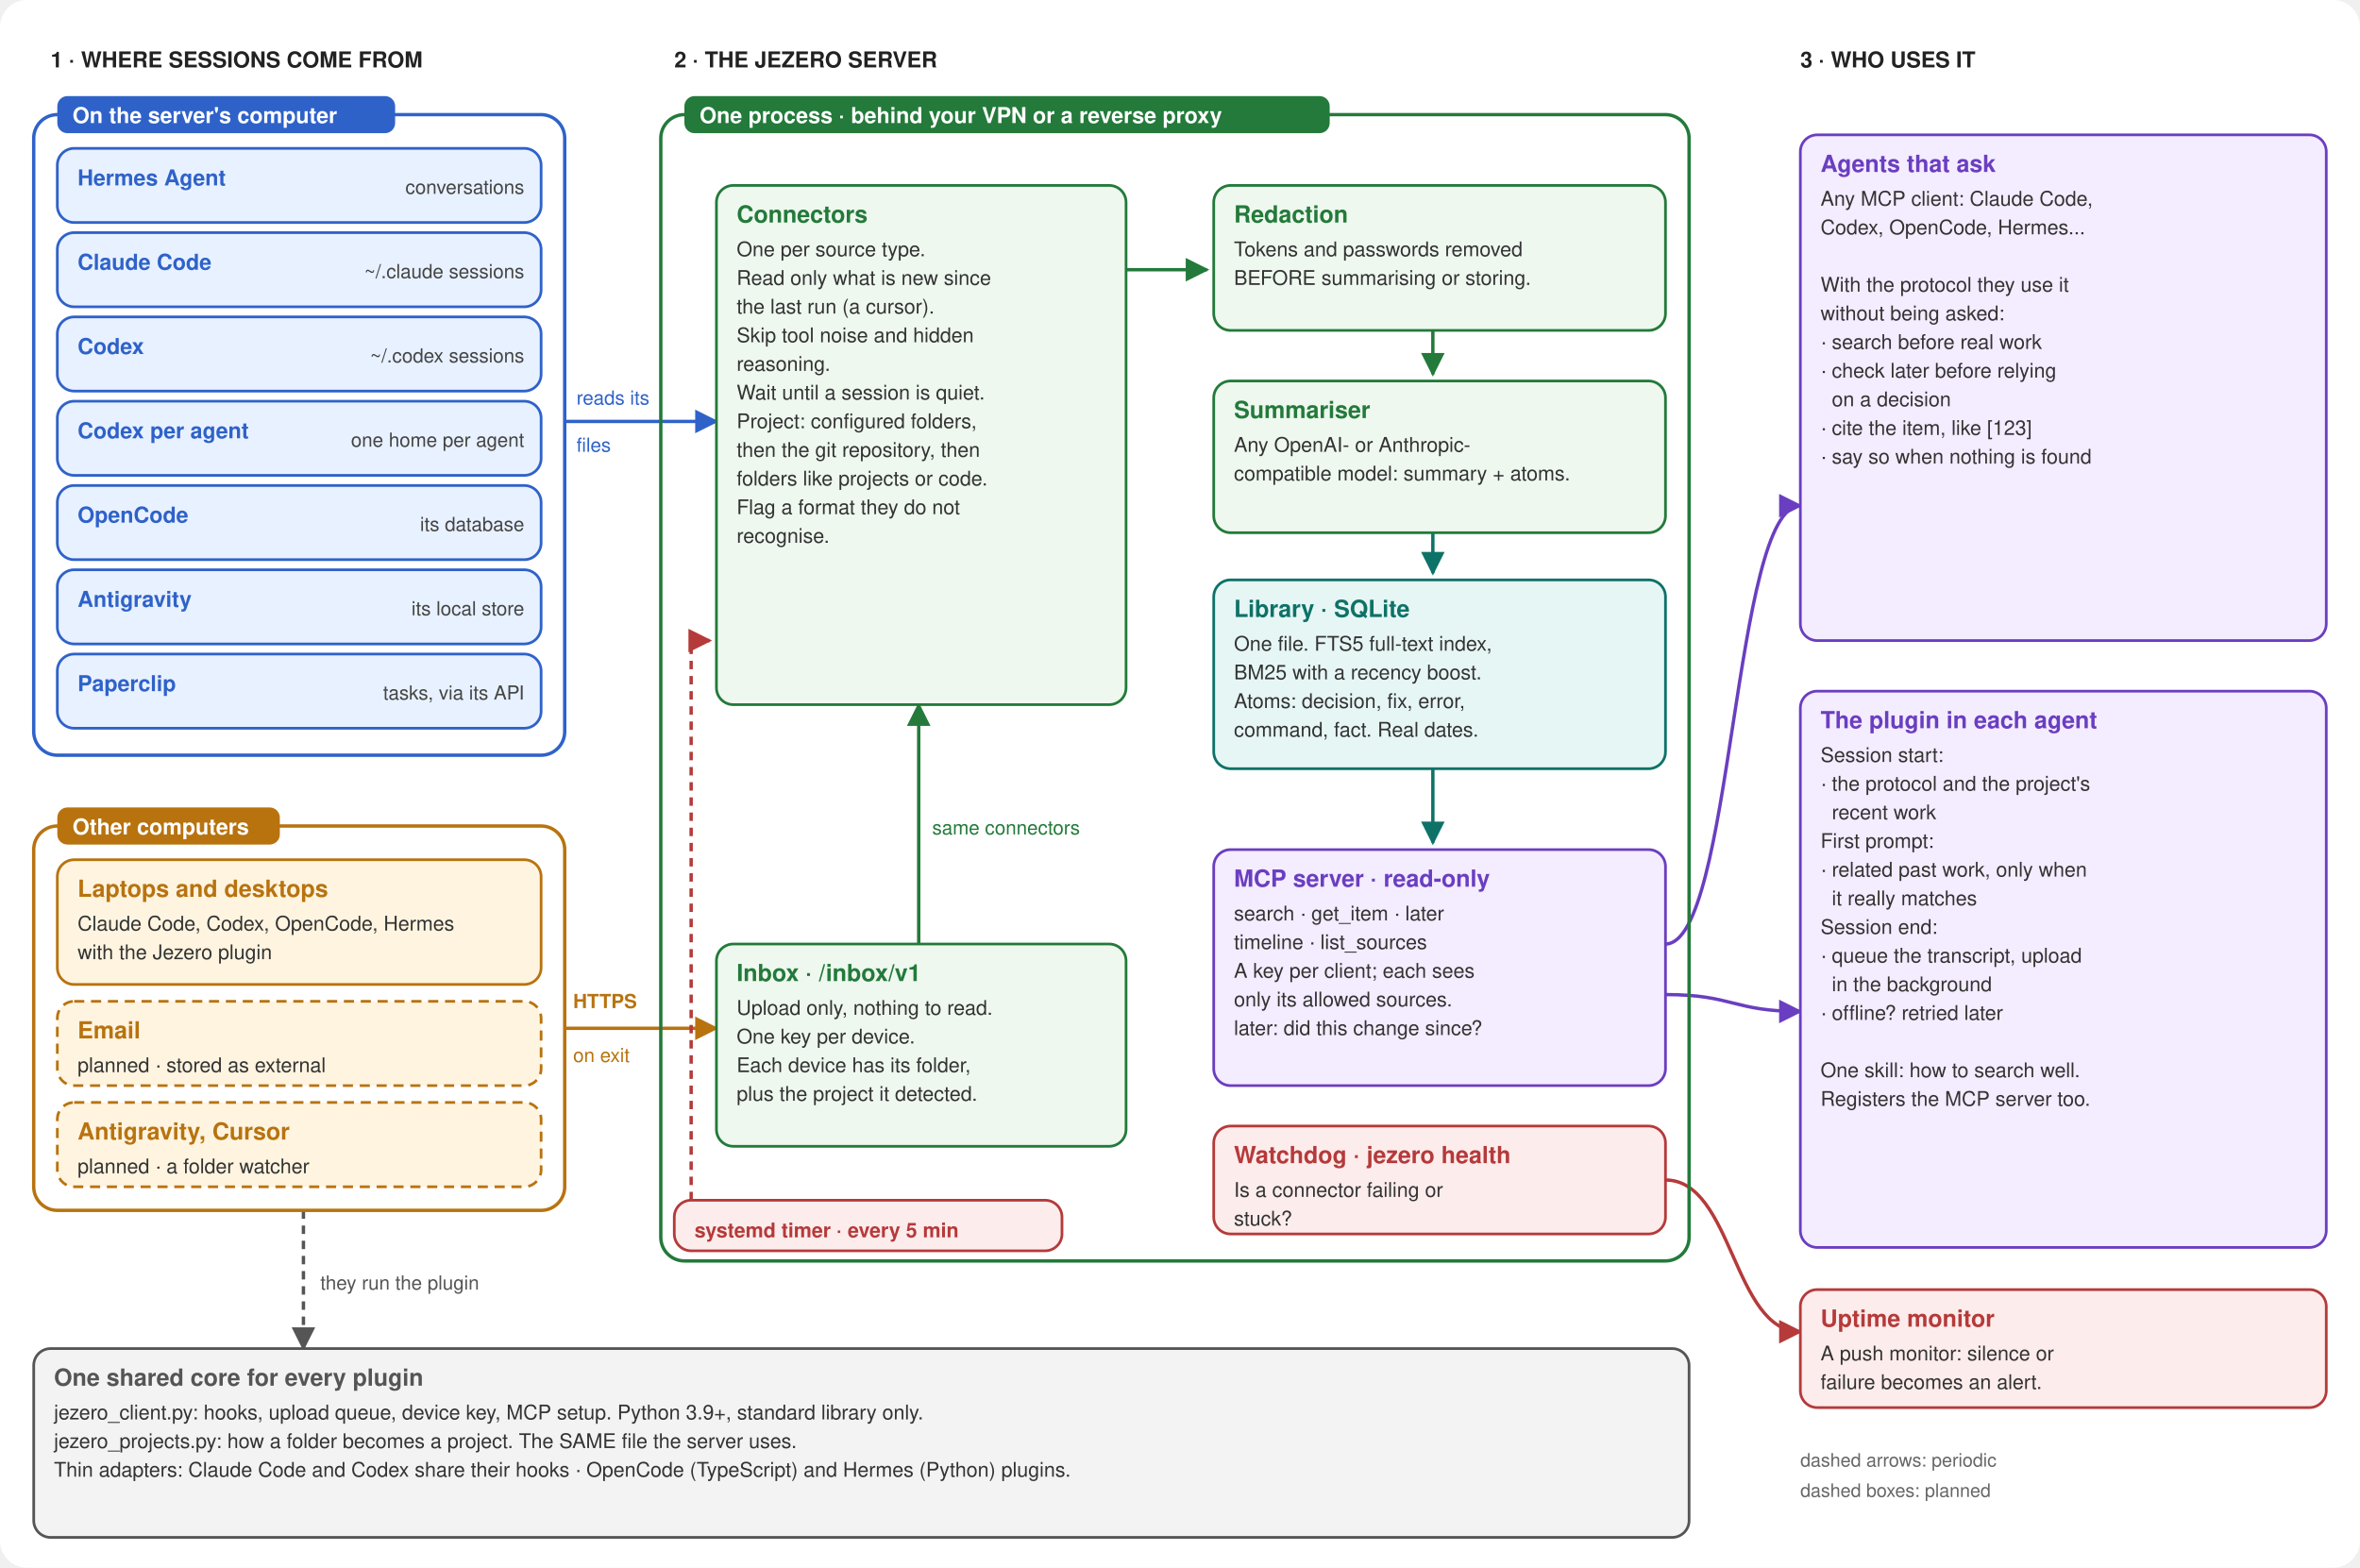
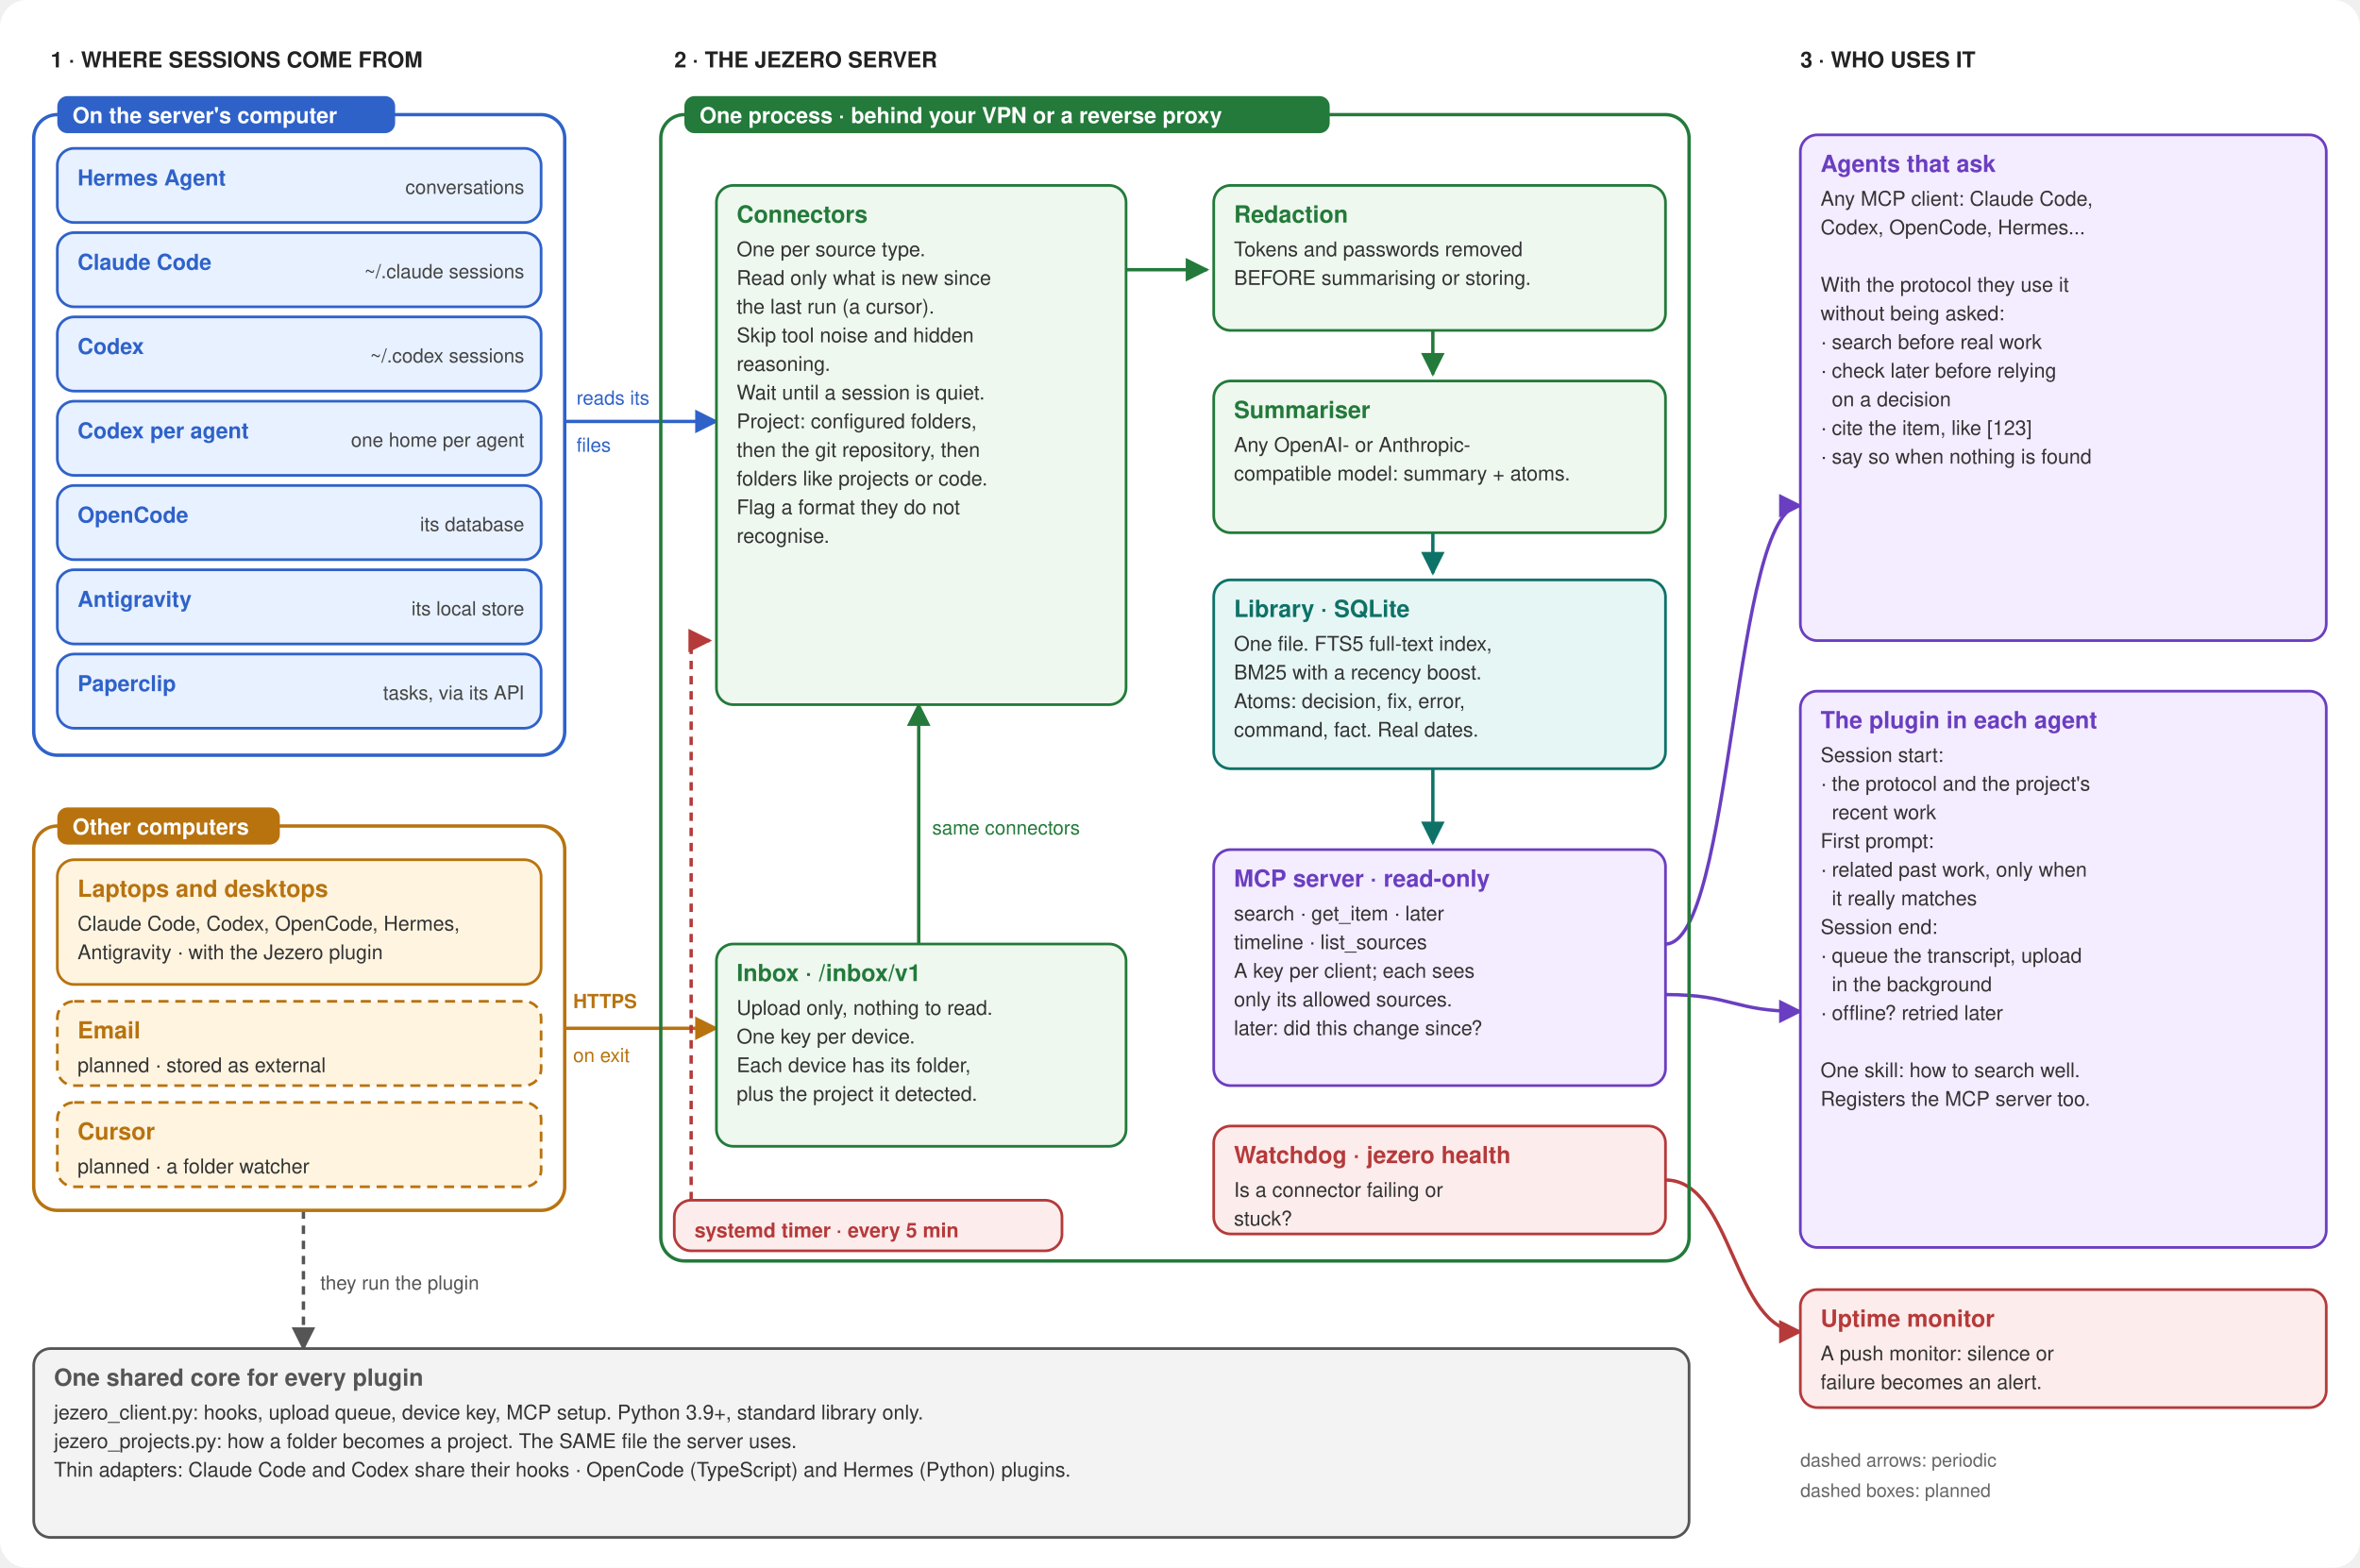
<svg xmlns="http://www.w3.org/2000/svg" viewBox="0 0 1400 930" width="1400" height="930" font-family="-apple-system, BlinkMacSystemFont, Segoe UI, Helvetica, Arial, sans-serif">
  <defs>
    <marker id="m0e7268" viewBox="0 0 10 10" refX="9" refY="5" markerWidth="7" markerHeight="7" orient="auto-start-reverse">
      <path d="M0,0 L10,5 L0,10 z" fill="#0e7268" />
    </marker>
    <marker id="m237a3a" viewBox="0 0 10 10" refX="9" refY="5" markerWidth="7" markerHeight="7" orient="auto-start-reverse">
      <path d="M0,0 L10,5 L0,10 z" fill="#237a3a" />
    </marker>
    <marker id="m2f62c9" viewBox="0 0 10 10" refX="9" refY="5" markerWidth="7" markerHeight="7" orient="auto-start-reverse">
      <path d="M0,0 L10,5 L0,10 z" fill="#2f62c9" />
    </marker>
    <marker id="m555555" viewBox="0 0 10 10" refX="9" refY="5" markerWidth="7" markerHeight="7" orient="auto-start-reverse">
      <path d="M0,0 L10,5 L0,10 z" fill="#555555" />
    </marker>
    <marker id="m6a3ec0" viewBox="0 0 10 10" refX="9" refY="5" markerWidth="7" markerHeight="7" orient="auto-start-reverse">
      <path d="M0,0 L10,5 L0,10 z" fill="#6a3ec0" />
    </marker>
    <marker id="mb53a3a" viewBox="0 0 10 10" refX="9" refY="5" markerWidth="7" markerHeight="7" orient="auto-start-reverse">
      <path d="M0,0 L10,5 L0,10 z" fill="#b53a3a" />
    </marker>
    <marker id="mb8730f" viewBox="0 0 10 10" refX="9" refY="5" markerWidth="7" markerHeight="7" orient="auto-start-reverse">
      <path d="M0,0 L10,5 L0,10 z" fill="#b8730f" />
    </marker>
  </defs>
  <rect width="1400" height="930" rx="16" fill="#ffffff" />
  <path d="M335,250 L425,250" fill="none" stroke="#2f62c9" stroke-width="2" marker-end="url(#m2f62c9)" />
  <text xml:space="preserve" x="342" y="240" font-size="11.5" font-weight="400" fill="#2f62c9" text-anchor="start">reads its</text>
  <text xml:space="preserve" x="342" y="268" font-size="11.5" font-weight="400" fill="#2f62c9" text-anchor="start">files</text>
  <path d="M335,610 L425,610" fill="none" stroke="#b8730f" stroke-width="2" marker-end="url(#mb8730f)" />
  <text xml:space="preserve" x="340" y="598" font-size="11.5" font-weight="700" fill="#b8730f" text-anchor="start">HTTPS</text>
  <text xml:space="preserve" x="340" y="630" font-size="11.5" font-weight="400" fill="#b8730f" text-anchor="start">on exit</text>
  <path d="M545,560 L545,418" fill="none" stroke="#237a3a" stroke-width="2" marker-end="url(#m237a3a)" />
  <text xml:space="preserve" x="553" y="495" font-size="11.5" font-weight="400" fill="#237a3a" text-anchor="start">same connectors</text>
  <path d="M410,712 L410,380 L421,380" fill="none" stroke="#b53a3a" stroke-width="2" stroke-dasharray="5 4" marker-end="url(#mb53a3a)" />
  <path d="M668,160 L716,160" fill="none" stroke="#237a3a" stroke-width="2" marker-end="url(#m237a3a)" />
  <path d="M850,196 L850,222" fill="none" stroke="#237a3a" stroke-width="2" marker-end="url(#m237a3a)" />
  <path d="M850,316 L850,340" fill="none" stroke="#0e7268" stroke-width="2" marker-end="url(#m0e7268)" />
  <path d="M850,456 L850,500" fill="none" stroke="#0e7268" stroke-width="2" marker-end="url(#m0e7268)" />
  <path d="M988,560 C1028.0,560 1028.0,300 1068,300" fill="none" stroke="#6a3ec0" stroke-width="2" marker-end="url(#m6a3ec0)" />
  <path d="M988,590 C1028.0,590 1028.0,600 1068,600" fill="none" stroke="#6a3ec0" stroke-width="2" marker-end="url(#m6a3ec0)" />
  <path d="M988,700 C1028.0,700 1028.0,790 1068,790" fill="none" stroke="#b53a3a" stroke-width="2" marker-end="url(#mb53a3a)" />
  <path d="M180,718 L180,800" fill="none" stroke="#555555" stroke-width="2" stroke-dasharray="5 4" marker-end="url(#m555555)" />
  <text xml:space="preserve" x="190" y="765" font-size="11.5" font-weight="400" fill="#555555" text-anchor="start">they run the plugin</text>
  <text xml:space="preserve" x="30" y="40" font-size="13" font-weight="800" fill="#222" text-anchor="start">1 · WHERE SESSIONS COME FROM</text>
  <text xml:space="preserve" x="400" y="40" font-size="13" font-weight="800" fill="#222" text-anchor="start">2 · THE JEZERO SERVER</text>
  <text xml:space="preserve" x="1068" y="40" font-size="13" font-weight="800" fill="#222" text-anchor="start">3 · WHO USES IT</text>
  <rect x="20" y="68" width="315" height="380" rx="14" fill="none" stroke="#2f62c9" stroke-width="2" />
  <rect x="34" y="57" width="200.4" height="22" rx="6" fill="#2f62c9" />
  <text xml:space="preserve" x="43" y="73" font-size="13" font-weight="700" fill="#ffffff" text-anchor="start">On the server's computer</text>
  <rect x="34" y="88" width="287" height="44" rx="10" fill="#e8f1ff" stroke="#2f62c9" stroke-width="1.6" />
  <text xml:space="preserve" x="46" y="110" font-size="13" font-weight="700" fill="#2f62c9" text-anchor="start">Hermes Agent</text>
  <text xml:space="preserve" x="311" y="115" font-size="11.5" font-weight="400" fill="#444" text-anchor="end">conversations</text>
  <rect x="34" y="138" width="287" height="44" rx="10" fill="#e8f1ff" stroke="#2f62c9" stroke-width="1.6" />
  <text xml:space="preserve" x="46" y="160" font-size="13" font-weight="700" fill="#2f62c9" text-anchor="start">Claude Code</text>
  <text xml:space="preserve" x="311" y="165" font-size="11.5" font-weight="400" fill="#444" text-anchor="end">~/.claude sessions</text>
  <rect x="34" y="188" width="287" height="44" rx="10" fill="#e8f1ff" stroke="#2f62c9" stroke-width="1.6" />
  <text xml:space="preserve" x="46" y="210" font-size="13" font-weight="700" fill="#2f62c9" text-anchor="start">Codex</text>
  <text xml:space="preserve" x="311" y="215" font-size="11.5" font-weight="400" fill="#444" text-anchor="end">~/.codex sessions</text>
  <rect x="34" y="238" width="287" height="44" rx="10" fill="#e8f1ff" stroke="#2f62c9" stroke-width="1.6" />
  <text xml:space="preserve" x="46" y="260" font-size="13" font-weight="700" fill="#2f62c9" text-anchor="start">Codex per agent</text>
  <text xml:space="preserve" x="311" y="265" font-size="11.5" font-weight="400" fill="#444" text-anchor="end">one home per agent</text>
  <rect x="34" y="288" width="287" height="44" rx="10" fill="#e8f1ff" stroke="#2f62c9" stroke-width="1.6" />
  <text xml:space="preserve" x="46" y="310" font-size="13" font-weight="700" fill="#2f62c9" text-anchor="start">OpenCode</text>
  <text xml:space="preserve" x="311" y="315" font-size="11.5" font-weight="400" fill="#444" text-anchor="end">its database</text>
  <rect x="34" y="338" width="287" height="44" rx="10" fill="#e8f1ff" stroke="#2f62c9" stroke-width="1.6" />
  <text xml:space="preserve" x="46" y="360" font-size="13" font-weight="700" fill="#2f62c9" text-anchor="start">Antigravity</text>
  <text xml:space="preserve" x="311" y="365" font-size="11.5" font-weight="400" fill="#444" text-anchor="end">its local store</text>
  <rect x="34" y="388" width="287" height="44" rx="10" fill="#e8f1ff" stroke="#2f62c9" stroke-width="1.6" />
  <text xml:space="preserve" x="46" y="410" font-size="13" font-weight="700" fill="#2f62c9" text-anchor="start">Paperclip</text>
  <text xml:space="preserve" x="311" y="415" font-size="11.5" font-weight="400" fill="#444" text-anchor="end">tasks, via its API</text>
  <rect x="20" y="490" width="315" height="228" rx="14" fill="none" stroke="#b8730f" stroke-width="2" />
  <rect x="34" y="479" width="132.0" height="22" rx="6" fill="#b8730f" />
  <text xml:space="preserve" x="43" y="495" font-size="13" font-weight="700" fill="#ffffff" text-anchor="start">Other computers</text>
  <rect x="34" y="510" width="287" height="74" rx="10" fill="#fff4e0" stroke="#b8730f" stroke-width="1.6" />
  <text xml:space="preserve" x="46" y="532" font-size="14" font-weight="700" fill="#b8730f" text-anchor="start">Laptops and desktops</text>
-   <text xml:space="preserve" x="46" y="552" font-size="12" font-weight="400" fill="#333" text-anchor="start">Claude Code, Codex, OpenCode, Hermes</text>
-   <text xml:space="preserve" x="46" y="569" font-size="12" font-weight="400" fill="#333" text-anchor="start">with the Jezero plugin</text>
+   <text xml:space="preserve" x="46" y="552" font-size="12" font-weight="400" fill="#333" text-anchor="start">Claude Code, Codex, OpenCode, Hermes,</text>
+   <text xml:space="preserve" x="46" y="569" font-size="12" font-weight="400" fill="#333" text-anchor="start">Antigravity · with the Jezero plugin</text>
  <rect x="34" y="594" width="287" height="50" rx="10" fill="#fff4e0" stroke="#b8730f" stroke-width="1.6" stroke-dasharray="6 4" />
  <text xml:space="preserve" x="46" y="616" font-size="14" font-weight="700" fill="#b8730f" text-anchor="start">Email</text>
  <text xml:space="preserve" x="46" y="636" font-size="12" font-weight="400" fill="#333" text-anchor="start">planned · stored as external</text>
  <rect x="34" y="654" width="287" height="50" rx="10" fill="#fff4e0" stroke="#b8730f" stroke-width="1.6" stroke-dasharray="6 4" />
-   <text xml:space="preserve" x="46" y="676" font-size="14" font-weight="700" fill="#b8730f" text-anchor="start">Antigravity, Cursor</text>
+   <text xml:space="preserve" x="46" y="676" font-size="14" font-weight="700" fill="#b8730f" text-anchor="start">Cursor</text>
  <text xml:space="preserve" x="46" y="696" font-size="12" font-weight="400" fill="#333" text-anchor="start">planned · a folder watcher</text>
  <rect x="392" y="68" width="610" height="680" rx="14" fill="none" stroke="#237a3a" stroke-width="2" />
  <rect x="406" y="57" width="382.8" height="22" rx="6" fill="#237a3a" />
  <text xml:space="preserve" x="415" y="73" font-size="13" font-weight="700" fill="#ffffff" text-anchor="start">One process · behind your VPN or a reverse proxy</text>
  <rect x="425" y="110" width="243" height="308" rx="10" fill="#eef8ef" stroke="#237a3a" stroke-width="1.6" />
  <text xml:space="preserve" x="437" y="132" font-size="14" font-weight="700" fill="#237a3a" text-anchor="start">Connectors</text>
  <text xml:space="preserve" x="437" y="152" font-size="12" font-weight="400" fill="#333" text-anchor="start">One per source type.</text>
  <text xml:space="preserve" x="437" y="169" font-size="12" font-weight="400" fill="#333" text-anchor="start">Read only what is new since</text>
  <text xml:space="preserve" x="437" y="186" font-size="12" font-weight="400" fill="#333" text-anchor="start">the last run (a cursor).</text>
  <text xml:space="preserve" x="437" y="203" font-size="12" font-weight="400" fill="#333" text-anchor="start">Skip tool noise and hidden</text>
  <text xml:space="preserve" x="437" y="220" font-size="12" font-weight="400" fill="#333" text-anchor="start">reasoning.</text>
  <text xml:space="preserve" x="437" y="237" font-size="12" font-weight="400" fill="#333" text-anchor="start">Wait until a session is quiet.</text>
  <text xml:space="preserve" x="437" y="254" font-size="12" font-weight="400" fill="#333" text-anchor="start">Project: configured folders,</text>
  <text xml:space="preserve" x="437" y="271" font-size="12" font-weight="400" fill="#333" text-anchor="start">then the git repository, then</text>
  <text xml:space="preserve" x="437" y="288" font-size="12" font-weight="400" fill="#333" text-anchor="start">folders like projects or code.</text>
  <text xml:space="preserve" x="437" y="305" font-size="12" font-weight="400" fill="#333" text-anchor="start">Flag a format they do not</text>
  <text xml:space="preserve" x="437" y="322" font-size="12" font-weight="400" fill="#333" text-anchor="start">recognise.</text>
  <rect x="425" y="560" width="243" height="120" rx="10" fill="#eef8ef" stroke="#237a3a" stroke-width="1.6" />
  <text xml:space="preserve" x="437" y="582" font-size="14" font-weight="700" fill="#237a3a" text-anchor="start">Inbox · /inbox/v1</text>
  <text xml:space="preserve" x="437" y="602" font-size="12" font-weight="400" fill="#333" text-anchor="start">Upload only, nothing to read.</text>
  <text xml:space="preserve" x="437" y="619" font-size="12" font-weight="400" fill="#333" text-anchor="start">One key per device.</text>
  <text xml:space="preserve" x="437" y="636" font-size="12" font-weight="400" fill="#333" text-anchor="start">Each device has its folder,</text>
  <text xml:space="preserve" x="437" y="653" font-size="12" font-weight="400" fill="#333" text-anchor="start">plus the project it detected.</text>
  <rect x="400" y="712" width="230" height="30" rx="10" fill="#fdecec" stroke="#b53a3a" stroke-width="1.6" />
  <text xml:space="preserve" x="412" y="734" font-size="12" font-weight="700" fill="#b53a3a" text-anchor="start">systemd timer · every 5 min</text>
  <rect x="720" y="110" width="268" height="86" rx="10" fill="#eef8ef" stroke="#237a3a" stroke-width="1.6" />
  <text xml:space="preserve" x="732" y="132" font-size="14" font-weight="700" fill="#237a3a" text-anchor="start">Redaction</text>
  <text xml:space="preserve" x="732" y="152" font-size="12" font-weight="400" fill="#333" text-anchor="start">Tokens and passwords removed</text>
  <text xml:space="preserve" x="732" y="169" font-size="12" font-weight="400" fill="#333" text-anchor="start">BEFORE summarising or storing.</text>
  <rect x="720" y="226" width="268" height="90" rx="10" fill="#eef8ef" stroke="#237a3a" stroke-width="1.6" />
  <text xml:space="preserve" x="732" y="248" font-size="14" font-weight="700" fill="#237a3a" text-anchor="start">Summariser</text>
  <text xml:space="preserve" x="732" y="268" font-size="12" font-weight="400" fill="#333" text-anchor="start">Any OpenAI- or Anthropic-</text>
  <text xml:space="preserve" x="732" y="285" font-size="12" font-weight="400" fill="#333" text-anchor="start">compatible model: summary + atoms.</text>
  <rect x="720" y="344" width="268" height="112" rx="10" fill="#e6f6f4" stroke="#0e7268" stroke-width="1.6" />
  <text xml:space="preserve" x="732" y="366" font-size="14" font-weight="700" fill="#0e7268" text-anchor="start">Library · SQLite</text>
  <text xml:space="preserve" x="732" y="386" font-size="12" font-weight="400" fill="#333" text-anchor="start">One file. FTS5 full-text index,</text>
  <text xml:space="preserve" x="732" y="403" font-size="12" font-weight="400" fill="#333" text-anchor="start">BM25 with a recency boost.</text>
  <text xml:space="preserve" x="732" y="420" font-size="12" font-weight="400" fill="#333" text-anchor="start">Atoms: decision, fix, error,</text>
  <text xml:space="preserve" x="732" y="437" font-size="12" font-weight="400" fill="#333" text-anchor="start">command, fact. Real dates.</text>
  <rect x="720" y="504" width="268" height="140" rx="10" fill="#f4ecff" stroke="#6a3ec0" stroke-width="1.6" />
  <text xml:space="preserve" x="732" y="526" font-size="14" font-weight="700" fill="#6a3ec0" text-anchor="start">MCP server · read-only</text>
  <text xml:space="preserve" x="732" y="546" font-size="12" font-weight="400" fill="#333" text-anchor="start">search · get_item · later</text>
  <text xml:space="preserve" x="732" y="563" font-size="12" font-weight="400" fill="#333" text-anchor="start">timeline · list_sources</text>
  <text xml:space="preserve" x="732" y="580" font-size="12" font-weight="400" fill="#333" text-anchor="start">A key per client; each sees</text>
  <text xml:space="preserve" x="732" y="597" font-size="12" font-weight="400" fill="#333" text-anchor="start">only its allowed sources.</text>
  <text xml:space="preserve" x="732" y="614" font-size="12" font-weight="400" fill="#333" text-anchor="start">later: did this change since?</text>
  <rect x="720" y="668" width="268" height="64" rx="10" fill="#fdecec" stroke="#b53a3a" stroke-width="1.6" />
  <text xml:space="preserve" x="732" y="690" font-size="14" font-weight="700" fill="#b53a3a" text-anchor="start">Watchdog · jezero health</text>
  <text xml:space="preserve" x="732" y="710" font-size="12" font-weight="400" fill="#333" text-anchor="start">Is a connector failing or</text>
  <text xml:space="preserve" x="732" y="727" font-size="12" font-weight="400" fill="#333" text-anchor="start">stuck?</text>
  <rect x="1068" y="80" width="312" height="300" rx="10" fill="#f4ecff" stroke="#6a3ec0" stroke-width="1.6" />
  <text xml:space="preserve" x="1080" y="102" font-size="14" font-weight="700" fill="#6a3ec0" text-anchor="start">Agents that ask</text>
  <text xml:space="preserve" x="1080" y="122" font-size="12" font-weight="400" fill="#333" text-anchor="start">Any MCP client: Claude Code,</text>
  <text xml:space="preserve" x="1080" y="139" font-size="12" font-weight="400" fill="#333" text-anchor="start">Codex, OpenCode, Hermes...</text>
  <text xml:space="preserve" x="1080" y="156" font-size="12" font-weight="400" fill="#333" text-anchor="start" />
  <text xml:space="preserve" x="1080" y="173" font-size="12" font-weight="400" fill="#333" text-anchor="start">With the protocol they use it</text>
  <text xml:space="preserve" x="1080" y="190" font-size="12" font-weight="400" fill="#333" text-anchor="start">without being asked:</text>
  <text xml:space="preserve" x="1080" y="207" font-size="12" font-weight="400" fill="#333" text-anchor="start">· search before real work</text>
  <text xml:space="preserve" x="1080" y="224" font-size="12" font-weight="400" fill="#333" text-anchor="start">· check later before relying</text>
  <text xml:space="preserve" x="1080" y="241" font-size="12" font-weight="400" fill="#333" text-anchor="start">  on a decision</text>
  <text xml:space="preserve" x="1080" y="258" font-size="12" font-weight="400" fill="#333" text-anchor="start">· cite the item, like [123]</text>
  <text xml:space="preserve" x="1080" y="275" font-size="12" font-weight="400" fill="#333" text-anchor="start">· say so when nothing is found</text>
  <rect x="1068" y="410" width="312" height="330" rx="10" fill="#f4ecff" stroke="#6a3ec0" stroke-width="1.6" />
  <text xml:space="preserve" x="1080" y="432" font-size="14" font-weight="700" fill="#6a3ec0" text-anchor="start">The plugin in each agent</text>
  <text xml:space="preserve" x="1080" y="452" font-size="12" font-weight="400" fill="#333" text-anchor="start">Session start:</text>
  <text xml:space="preserve" x="1080" y="469" font-size="12" font-weight="400" fill="#333" text-anchor="start">· the protocol and the project's</text>
  <text xml:space="preserve" x="1080" y="486" font-size="12" font-weight="400" fill="#333" text-anchor="start">  recent work</text>
  <text xml:space="preserve" x="1080" y="503" font-size="12" font-weight="400" fill="#333" text-anchor="start">First prompt:</text>
  <text xml:space="preserve" x="1080" y="520" font-size="12" font-weight="400" fill="#333" text-anchor="start">· related past work, only when</text>
  <text xml:space="preserve" x="1080" y="537" font-size="12" font-weight="400" fill="#333" text-anchor="start">  it really matches</text>
  <text xml:space="preserve" x="1080" y="554" font-size="12" font-weight="400" fill="#333" text-anchor="start">Session end:</text>
  <text xml:space="preserve" x="1080" y="571" font-size="12" font-weight="400" fill="#333" text-anchor="start">· queue the transcript, upload</text>
  <text xml:space="preserve" x="1080" y="588" font-size="12" font-weight="400" fill="#333" text-anchor="start">  in the background</text>
  <text xml:space="preserve" x="1080" y="605" font-size="12" font-weight="400" fill="#333" text-anchor="start">· offline? retried later</text>
  <text xml:space="preserve" x="1080" y="622" font-size="12" font-weight="400" fill="#333" text-anchor="start" />
  <text xml:space="preserve" x="1080" y="639" font-size="12" font-weight="400" fill="#333" text-anchor="start">One skill: how to search well.</text>
  <text xml:space="preserve" x="1080" y="656" font-size="12" font-weight="400" fill="#333" text-anchor="start">Registers the MCP server too.</text>
  <rect x="1068" y="765" width="312" height="70" rx="10" fill="#fdecec" stroke="#b53a3a" stroke-width="1.6" />
  <text xml:space="preserve" x="1080" y="787" font-size="14" font-weight="700" fill="#b53a3a" text-anchor="start">Uptime monitor</text>
  <text xml:space="preserve" x="1080" y="807" font-size="12" font-weight="400" fill="#333" text-anchor="start">A push monitor: silence or</text>
  <text xml:space="preserve" x="1080" y="824" font-size="12" font-weight="400" fill="#333" text-anchor="start">failure becomes an alert.</text>
  <rect x="20" y="800" width="982" height="112" rx="10" fill="#f3f3f3" stroke="#555555" stroke-width="1.6" />
  <text xml:space="preserve" x="32" y="822" font-size="14" font-weight="700" fill="#555555" text-anchor="start">One shared core for every plugin</text>
  <text xml:space="preserve" x="32" y="842" font-size="12" font-weight="400" fill="#333" text-anchor="start">jezero_client.py: hooks, upload queue, device key, MCP setup. Python 3.9+, standard library only.</text>
  <text xml:space="preserve" x="32" y="859" font-size="12" font-weight="400" fill="#333" text-anchor="start">jezero_projects.py: how a folder becomes a project. The SAME file the server uses.</text>
  <text xml:space="preserve" x="32" y="876" font-size="12" font-weight="400" fill="#333" text-anchor="start">Thin adapters: Claude Code and Codex share their hooks · OpenCode (TypeScript) and Hermes (Python) plugins.</text>
  <text xml:space="preserve" x="1068" y="870" font-size="11" font-weight="400" fill="#666" text-anchor="start">dashed arrows: periodic</text>
  <text xml:space="preserve" x="1068" y="888" font-size="11" font-weight="400" fill="#666" text-anchor="start">dashed boxes: planned</text>
</svg>
